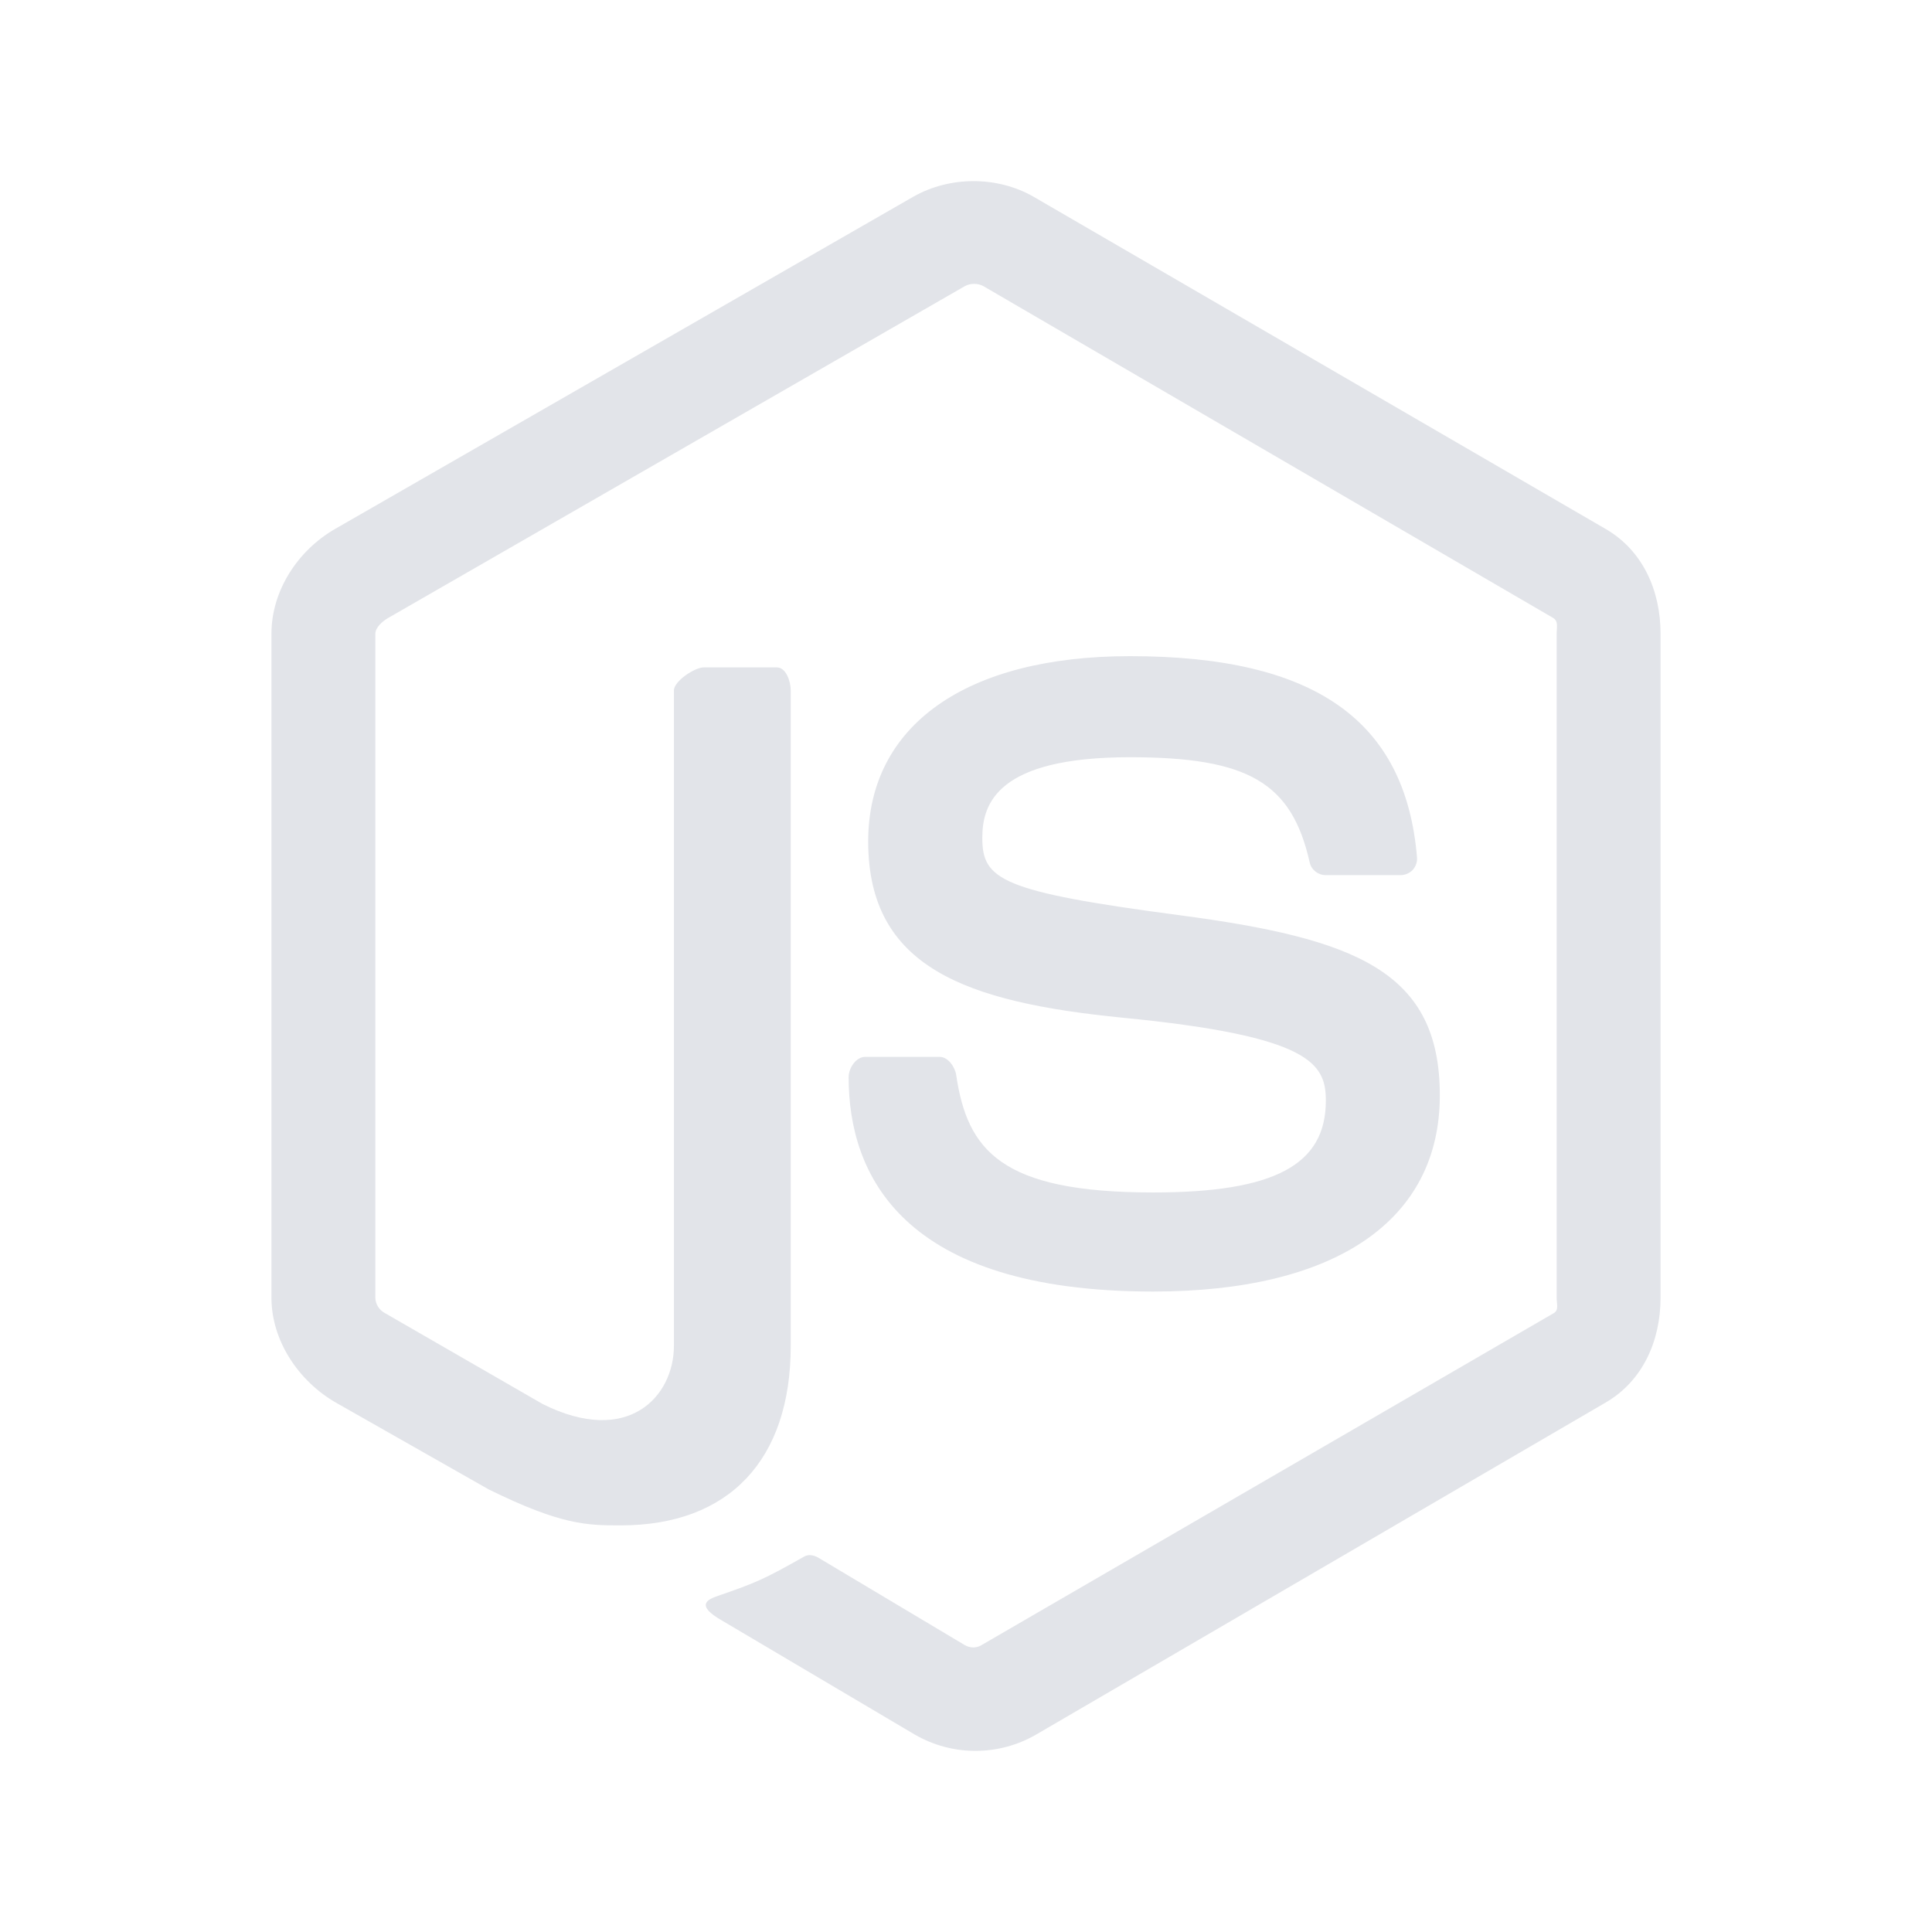
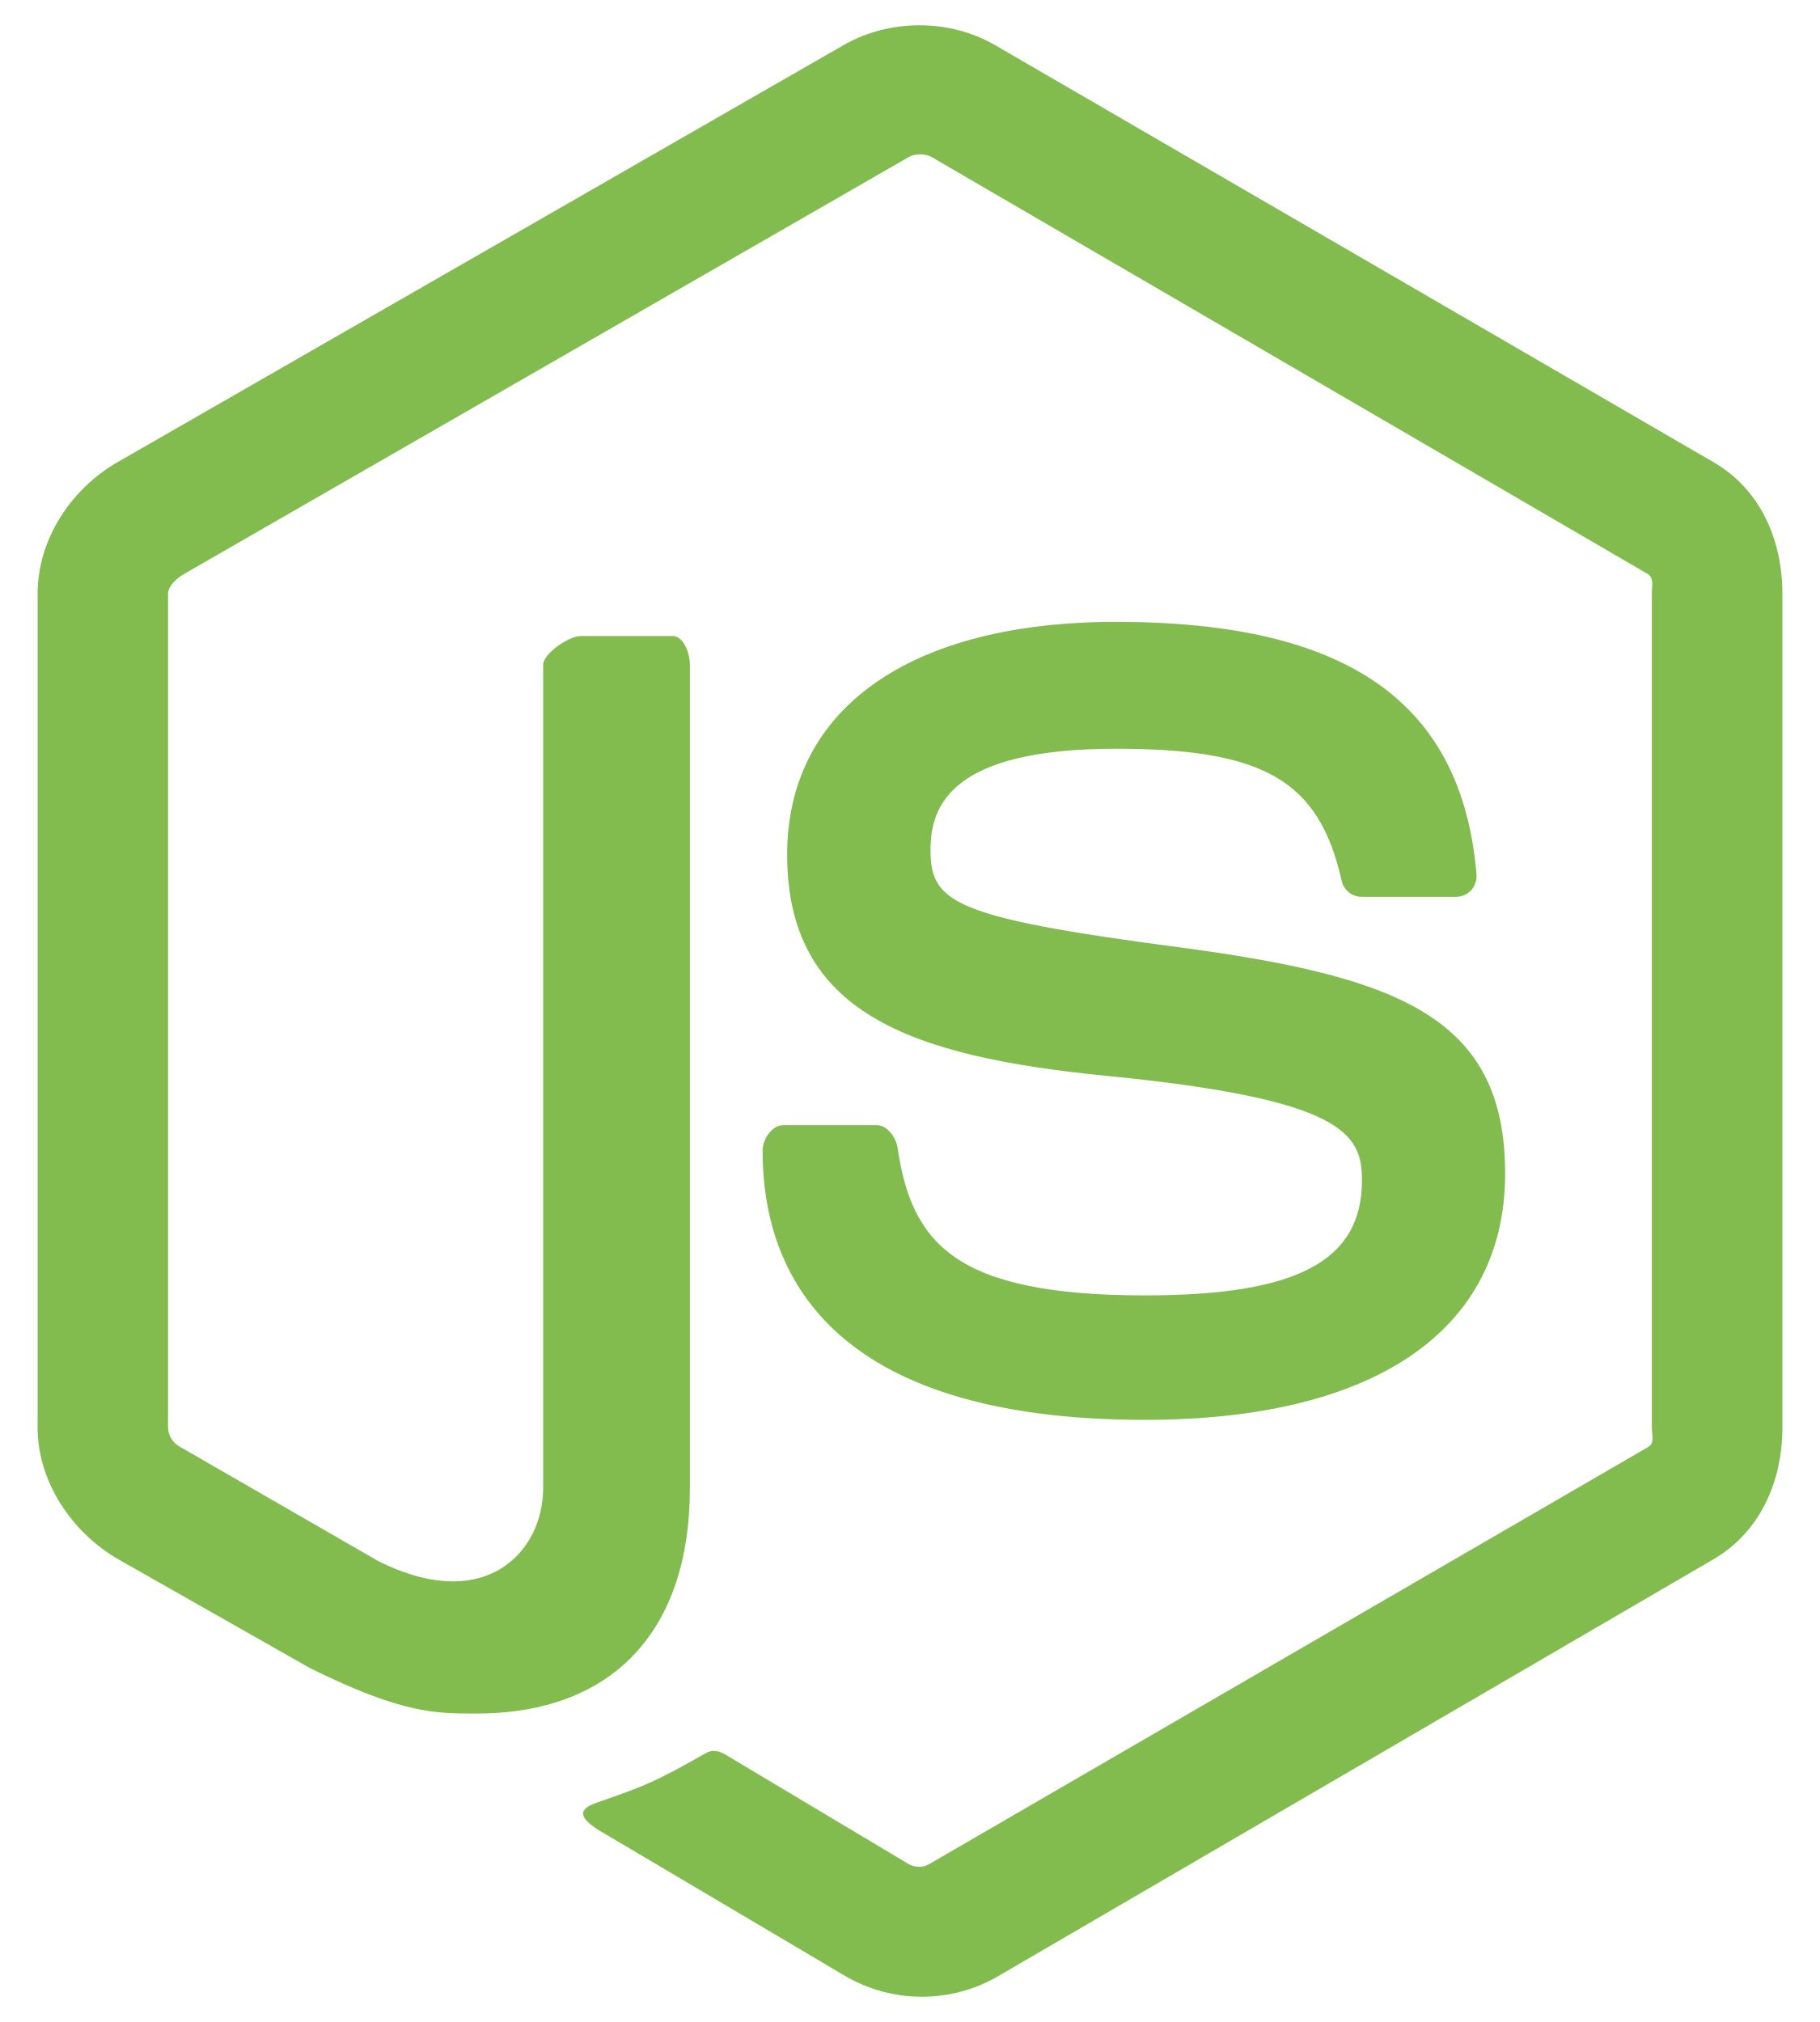
- <svg xmlns="http://www.w3.org/2000/svg" width="32" height="32" viewBox="0 0 32 32" fill="none">
-   <path d="M26.594 8.761L17.113 3.255C16.515 2.915 15.736 2.915 15.133 3.255L5.55 8.761C4.933 9.116 4.496 9.783 4.496 10.497V21.493C4.496 22.207 4.945 22.875 5.562 23.231L8.094 24.669C9.304 25.265 9.731 25.265 10.282 25.265C12.074 25.265 13.097 24.182 13.097 22.292V11.436C13.097 11.283 13.018 11.054 12.867 11.054H11.658C11.505 11.054 11.162 11.283 11.162 11.436V22.292C11.162 23.13 10.404 23.963 8.988 23.255L6.372 21.747C6.281 21.698 6.217 21.598 6.217 21.493V10.497C6.217 10.393 6.336 10.289 6.428 10.236L15.98 4.74C16.069 4.689 16.2 4.689 16.289 4.74L25.725 10.235C25.815 10.289 25.783 10.39 25.783 10.497V21.493C25.783 21.598 25.823 21.701 25.733 21.751L16.254 27.25C16.173 27.299 16.072 27.299 15.983 27.25L13.552 25.799C13.478 25.757 13.391 25.741 13.321 25.781C12.644 26.164 12.52 26.215 11.885 26.435C11.729 26.489 11.499 26.584 11.973 26.85L15.155 28.732C15.459 28.907 15.804 29 16.154 29C16.508 29 16.853 28.908 17.158 28.732L26.594 23.231C27.211 22.872 27.504 22.207 27.504 21.493V10.497C27.504 9.783 27.211 9.118 26.594 8.761ZM19.099 19.751C16.577 19.751 16.022 19.055 15.837 17.802C15.815 17.666 15.7 17.505 15.563 17.505H14.331C14.178 17.505 14.056 17.69 14.056 17.842C14.056 19.447 14.929 21.392 19.099 21.392C22.117 21.392 23.848 20.219 23.848 18.143C23.848 16.085 22.457 15.545 19.53 15.158C16.571 14.767 16.27 14.569 16.27 13.876C16.27 13.304 16.525 12.542 18.716 12.542C20.674 12.542 21.395 12.962 21.692 14.282C21.718 14.406 21.831 14.495 21.959 14.495H23.196C23.272 14.495 23.345 14.464 23.398 14.41C23.45 14.351 23.477 14.278 23.47 14.199C23.279 11.927 21.769 10.868 18.716 10.868C16 10.868 14.38 12.015 14.38 13.937C14.38 16.023 15.992 16.599 18.599 16.857C21.718 17.162 21.96 17.618 21.96 18.232C21.96 19.297 21.105 19.751 19.099 19.751Z" fill="#E2E4E9" />
+ <svg xmlns="http://www.w3.org/2000/svg" width="18" height="20" viewBox="0 0 18 20" fill="none">
+   <path d="M16.946 4.571L9.834 0.442C9.386 0.186 8.802 0.186 8.35 0.442L1.163 4.571C0.7 4.837 0.372 5.337 0.372 5.873V14.12C0.372 14.655 0.708 15.156 1.171 15.424L3.07 16.502C3.978 16.949 4.298 16.949 4.711 16.949C6.055 16.949 6.823 16.137 6.823 14.719V6.577C6.823 6.462 6.763 6.291 6.65 6.291H5.743C5.629 6.291 5.372 6.462 5.372 6.577V14.719C5.372 15.347 4.803 15.973 3.741 15.441L1.779 14.31C1.711 14.273 1.662 14.199 1.662 14.12V5.873C1.662 5.795 1.752 5.717 1.821 5.677L8.985 1.555C9.052 1.517 9.15 1.517 9.217 1.555L16.294 5.676C16.361 5.717 16.337 5.793 16.337 5.873V14.12C16.337 14.199 16.367 14.275 16.3 14.313L9.19 18.438C9.129 18.474 9.054 18.474 8.987 18.438L7.164 17.349C7.109 17.317 7.043 17.306 6.991 17.335C6.483 17.623 6.39 17.661 5.914 17.826C5.797 17.867 5.624 17.938 5.98 18.137L8.366 19.549C8.594 19.681 8.853 19.75 9.116 19.75C9.381 19.75 9.64 19.681 9.868 19.549L16.945 15.424C17.408 15.154 17.628 14.655 17.628 14.12V5.873C17.628 5.337 17.408 4.838 16.946 4.571ZM11.324 12.813C9.433 12.813 9.016 12.291 8.877 11.351C8.861 11.25 8.775 11.129 8.672 11.129H7.748C7.634 11.129 7.542 11.268 7.542 11.381C7.542 12.585 8.196 14.044 11.324 14.044C13.588 14.044 14.886 13.164 14.886 11.608C14.886 10.064 13.843 9.659 11.648 9.368C9.428 9.075 9.203 8.927 9.203 8.407C9.203 7.978 9.394 7.406 11.037 7.406C12.505 7.406 13.046 7.722 13.269 8.711C13.288 8.804 13.373 8.871 13.469 8.871H14.397C14.454 8.871 14.509 8.848 14.549 8.807C14.587 8.763 14.608 8.708 14.603 8.649C14.459 6.945 13.327 6.151 11.037 6.151C9 6.151 7.785 7.011 7.785 8.453C7.785 10.017 8.994 10.449 10.949 10.642C13.288 10.872 13.47 11.214 13.47 11.674C13.47 12.473 12.829 12.813 11.324 12.813Z" fill="#82BC4F" />
</svg>
